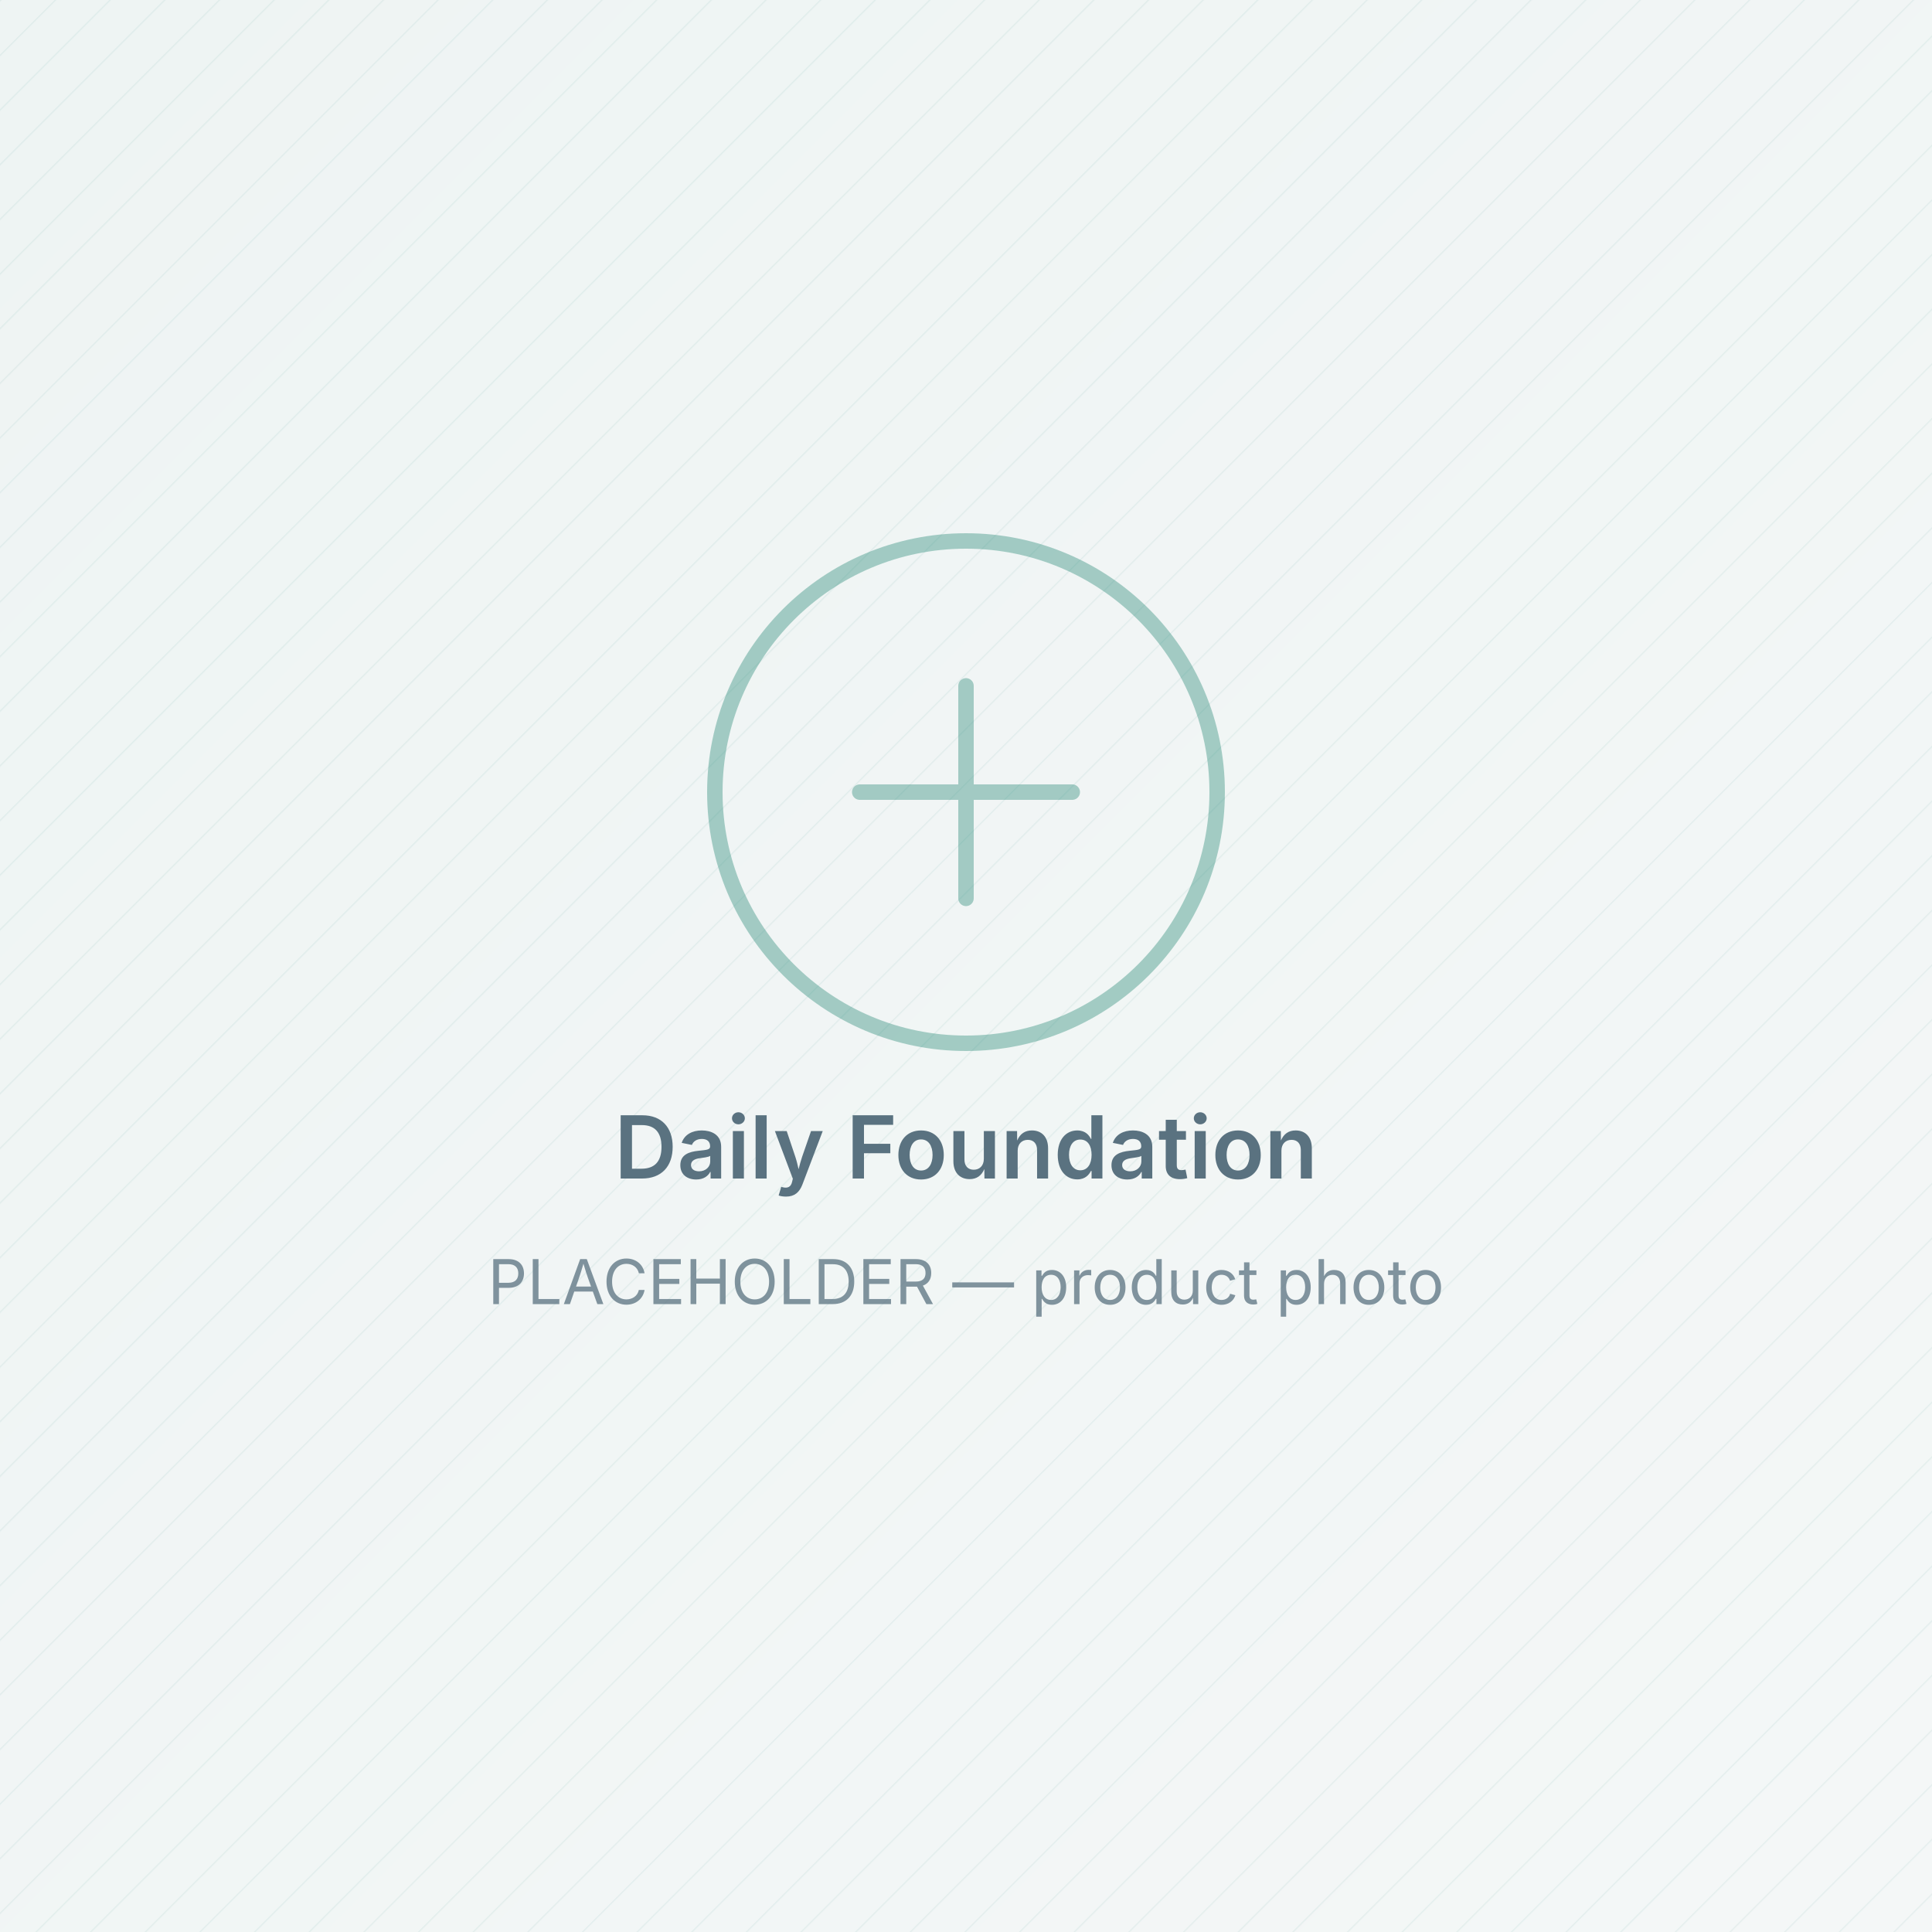
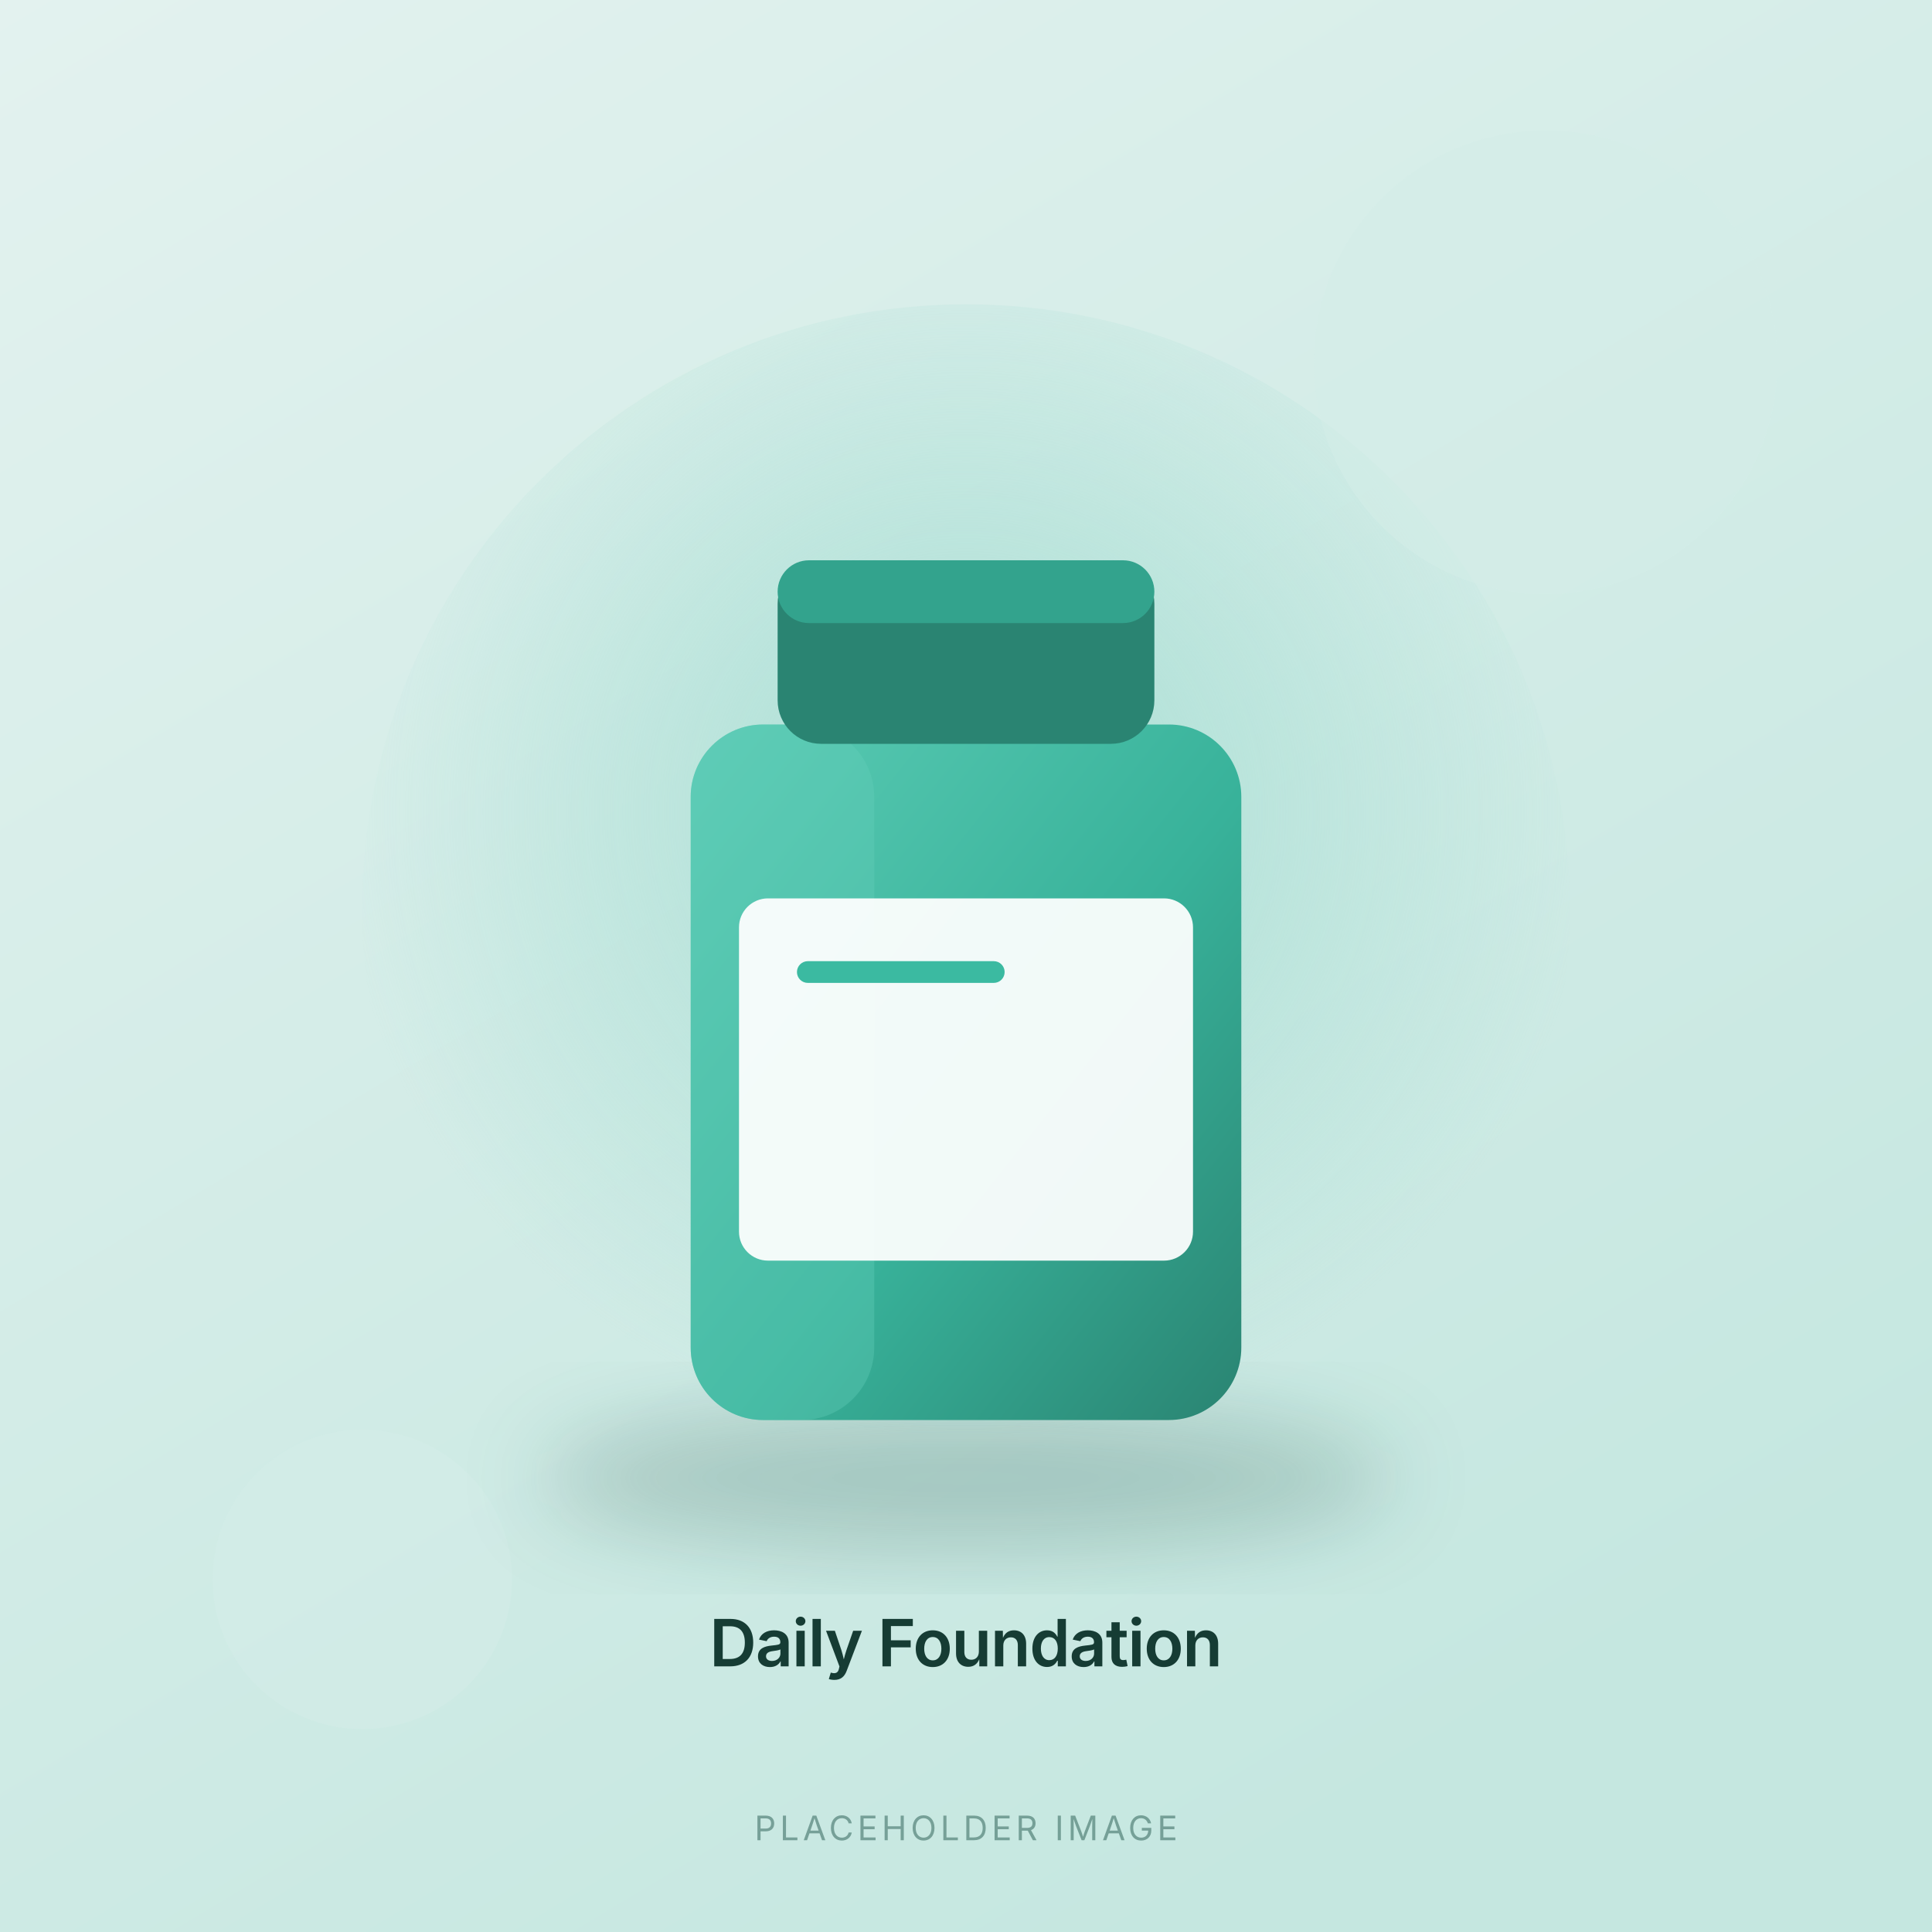
<svg xmlns="http://www.w3.org/2000/svg" viewBox="0 0 800 800" width="800" height="800" role="img" aria-label="Daily Foundation">
  <defs>
-     <linearGradient id="g" x1="0" y1="0" x2="1" y2="1">
-       <stop offset="0%" stop-color="#eef4f3" />
-       <stop offset="100%" stop-color="#f4f7f7" />
+     <linearGradient id="bg" x1="0" y1="0" x2="0.6" y2="1">
+       <stop offset="0%" stop-color="hsl(168 38% 92%)" />
+       <stop offset="100%" stop-color="hsl(168 42% 84%)" />
    </linearGradient>
-     <pattern id="hatch" width="16" height="16" patternUnits="userSpaceOnUse" patternTransform="rotate(45)">
-       <line x1="0" y1="0" x2="0" y2="16" stroke="#0e7c66" stroke-width="1" opacity="0.07" />
-     </pattern>
+     <linearGradient id="body" x1="0" y1="0" x2="1" y2="1">
+       <stop offset="0%" stop-color="hsl(168 52% 58%)" />
+       <stop offset="55%" stop-color="hsl(168 52% 46%)" />
+       <stop offset="100%" stop-color="hsl(168 52% 34%)" />
+     </linearGradient>
+     <radialGradient id="halo" cx="50%" cy="42%" r="52%">
+       <stop offset="0%" stop-color="hsl(168 46% 76%)" stop-opacity="0.95" />
+       <stop offset="100%" stop-color="hsl(168 46% 76%)" stop-opacity="0" />
+     </radialGradient>
+     <filter id="soft" x="-30%" y="-30%" width="160%" height="160%">
+       <feGaussianBlur stdDeviation="18" />
+     </filter>
  </defs>
-   <rect width="800" height="800" fill="url(#g)" />
-   <rect width="800" height="800" fill="url(#hatch)" />
-   <circle cx="400" cy="328" r="104" fill="none" stroke="#0e7c66" stroke-width="6.4" opacity="0.35" />
-   <path d="M 356 328 h 88 M 400 284 v 88" stroke="#0e7c66" stroke-width="6.4" stroke-linecap="round" opacity="0.35" />
-   <text x="400" y="488" text-anchor="middle" font-family="system-ui, -apple-system, Segoe UI, sans-serif" font-size="36" font-weight="600" fill="#5a7280">
-     Daily Foundation
-   </text>
-   <text x="400" y="540" text-anchor="middle" font-family="system-ui, -apple-system, Segoe UI, sans-serif" font-size="25.6" fill="#5a7280" opacity="0.75">
-     PLACEHOLDER — product photo
-   </text>
+   <rect width="800" height="800" fill="url(#bg)" />
+   <circle cx="400" cy="376" r="250" fill="url(#halo)" />
+   <circle cx="640" cy="150" r="96" fill="hsl(168 40% 88%)" opacity="0.55" />
+   <circle cx="150" cy="654" r="62" fill="hsl(168 40% 88%)" opacity="0.45" />
+   <ellipse cx="400" cy="612" rx="176" ry="30" fill="hsl(168 52% 20%)" opacity="0.22" filter="url(#soft)" />
+   <rect x="286" y="300" width="228" height="288" rx="30" fill="url(#body)" />
+   <rect x="286" y="300" width="76" height="288" rx="30" fill="hsl(168 52% 60%)" opacity="0.35" />
+   <rect x="322" y="232" width="156" height="76" rx="18" fill="hsl(168 52% 34%)" />
+   <rect x="322" y="232" width="156" height="26" rx="13" fill="hsl(168 52% 42%)" />
+   <rect x="306" y="372" width="188" height="150" rx="12" fill="#fff" opacity="0.93" />
+   <rect x="330" y="398" width="86" height="9" rx="4.5" fill="hsl(168 52% 48%)" />
+   <text x="400" y="690" text-anchor="middle" font-family="system-ui, -apple-system, 'Segoe UI', sans-serif" font-size="27" font-weight="600" letter-spacing="-0.4" fill="hsl(168 46% 16%)">Daily Foundation</text>
+   <text x="400" y="762" text-anchor="middle" font-family="system-ui, -apple-system, 'Segoe UI', sans-serif" font-size="14" letter-spacing="1.6" fill="hsl(168 42% 24%)" opacity="0.5">PLACEHOLDER IMAGE</text>
</svg>
